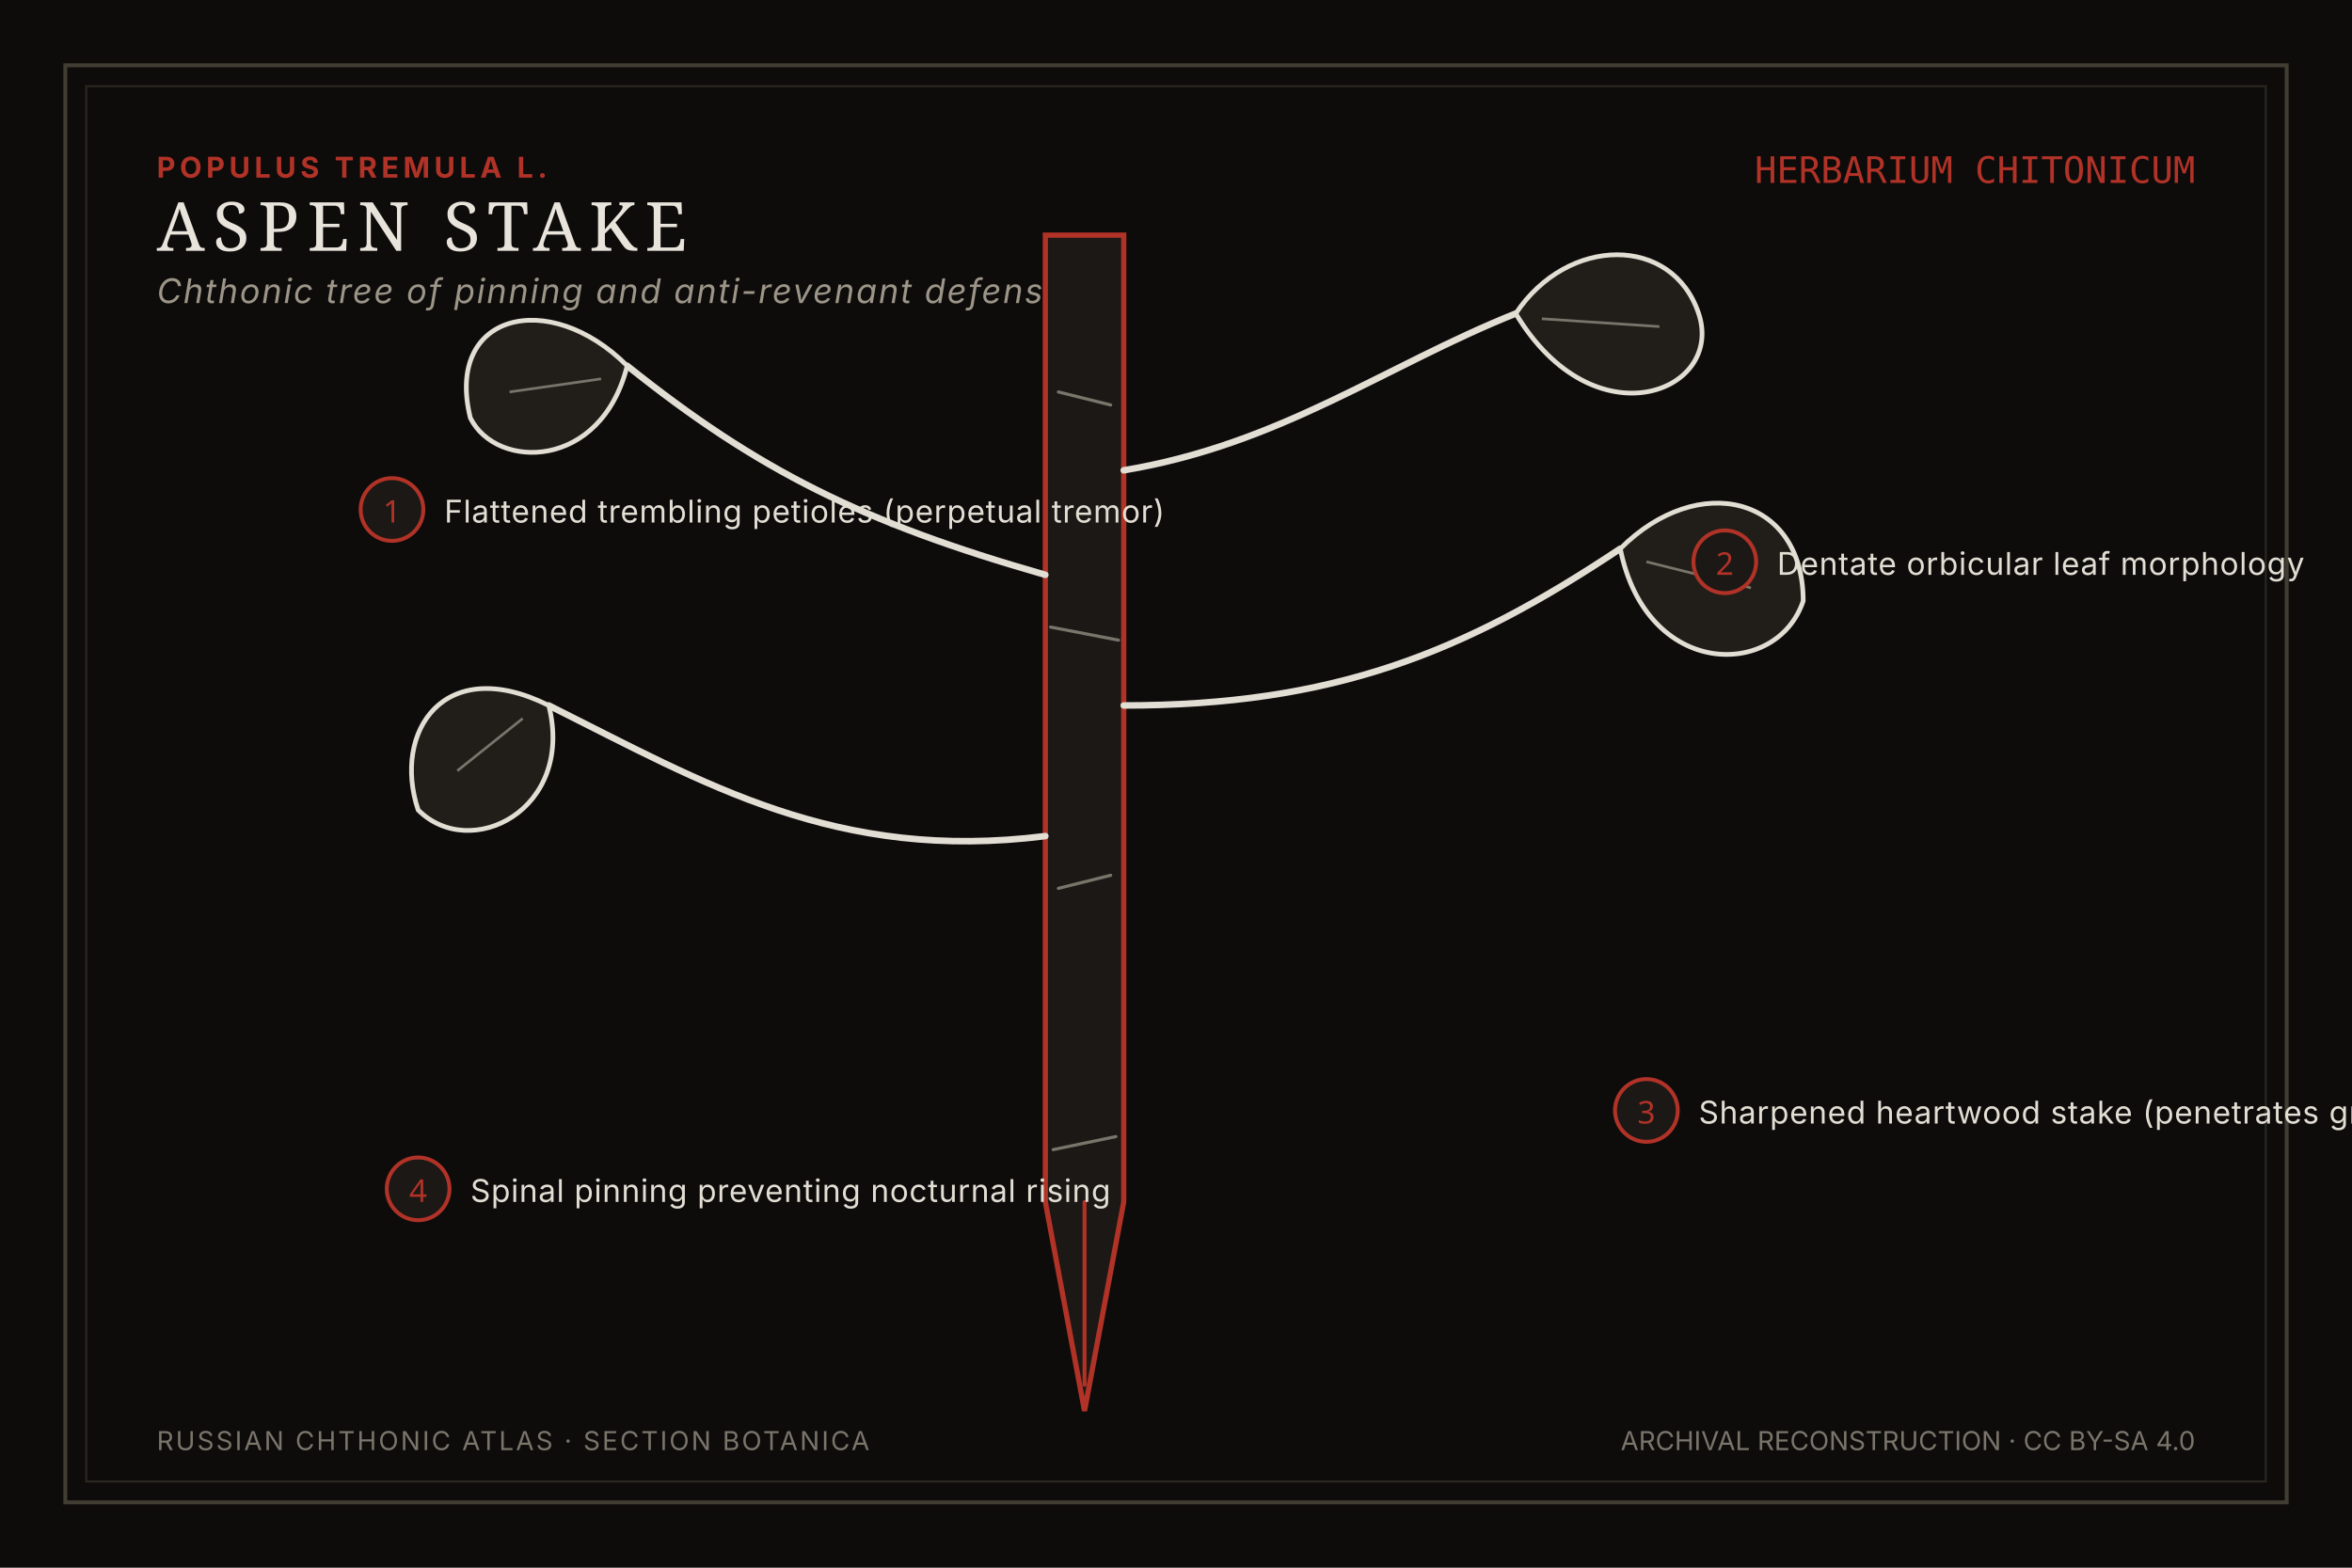
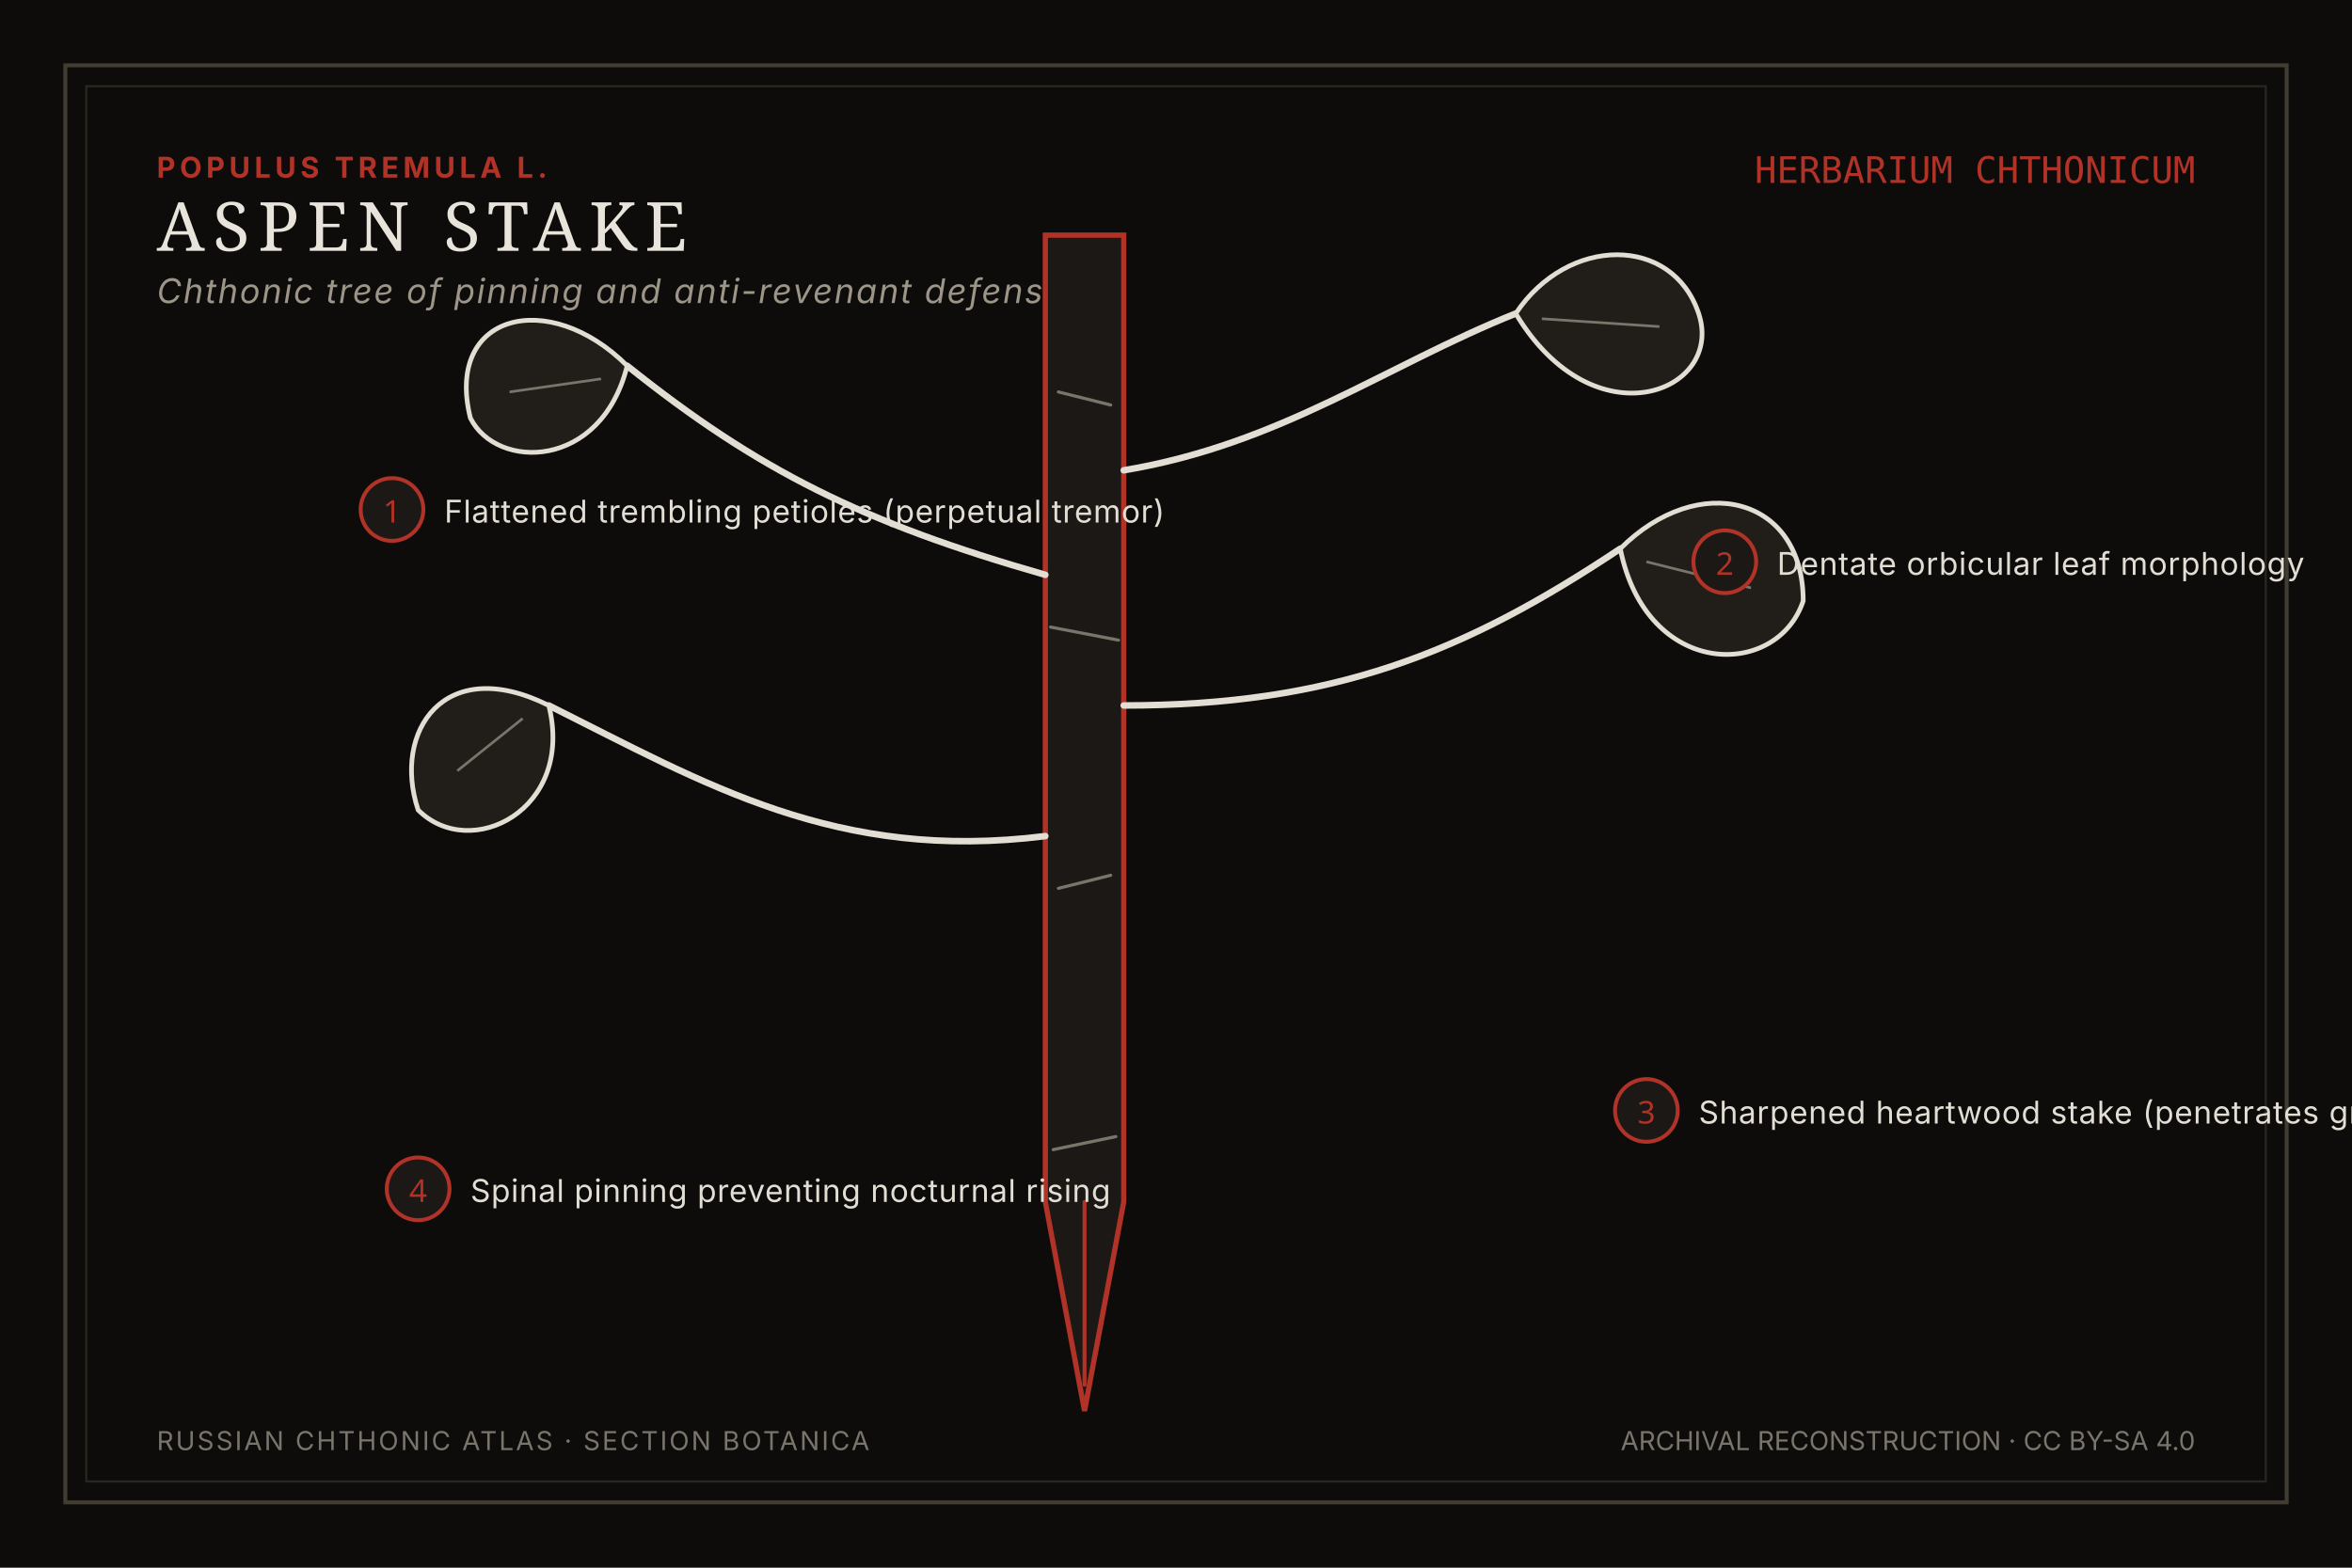
<svg xmlns="http://www.w3.org/2000/svg" viewBox="0 0 900 600" width="100%" height="auto">
  <defs>
    <style>
      .bg { fill: #0d0c0b; }
      .frame { stroke: #423d33; stroke-width: 1.5; fill: none; }
      .inner-frame { stroke: #2a2620; stroke-width: 0.8; fill: none; }
      .title { font-family: 'Anton', 'Cinzel', serif; font-size: 26px; fill: #e8e4dc; letter-spacing: 0.12em; }
      .sub { font-family: 'Inter', sans-serif; font-size: 13px; fill: #9c9588; font-style: italic; letter-spacing: 0.05em; }
      .latin { font-family: 'Inter', sans-serif; font-size: 11px; fill: #b13227; font-weight: bold; letter-spacing: 0.15em; }
      .plate-no { font-family: 'Anton', monospace; font-size: 14px; fill: #b13227; }
    </style>
  </defs>
  <rect width="900" height="600" class="bg" />
  <rect x="25" y="25" width="850" height="550" class="frame" />
  <rect x="33" y="33" width="834" height="534" class="inner-frame" />
  <g transform="translate(60, 68)">
    <text x="0" y="0" class="latin">POPULUS TREMULA L.</text>
    <text x="0" y="28" class="title">ASPEN STAKE</text>
    <text x="0" y="48" class="sub">Chthonic tree of pinning and anti-revenant defense</text>
  </g>
-   <text x="840" y="70" class="plate-no" text-anchor="end">HERBARIUM CHITONICUM</text>
+   <text x="840" y="70" class="plate-no" text-anchor="end">HERBARIUM CHTHONICUM</text>
  <g stroke="#e2ded4" stroke-width="2.5" fill="none" stroke-linecap="round">
    <path d="M 400 90 L 430 90 L 430 460 L 415 540 L 400 460 Z" fill="#1b1815" stroke="#b13227" stroke-width="2" />
    <path d="M 405 150 L 425 155 M 402 240 L 428 245 M 405 340 L 425 335 M 403 440 L 427 435" stroke="#7a756b" stroke-width="1.2" />
    <path d="M 415 460 L 415 530" stroke="#b13227" stroke-width="1.5" />
    <path d="M 430 180 C 490 170, 530 140, 580 120" />
    <path d="M 430 270 C 510 270, 560 250, 620 210" />
    <path d="M 400 220 C 330 200, 290 180, 240 140" />
    <path d="M 400 320 C 320 330, 270 300, 210 270" />
  </g>
  <g fill="#211e1a" stroke="#e2ded4" stroke-width="1.8">
    <path d="M 580 120 C 600 90, 640 90, 650 120 C 660 150, 610 170, 580 120 Z" />
    <path d="M 620 210 C 650 180, 690 190, 690 230 C 680 260, 630 260, 620 210 Z" />
    <path d="M 240 140 C 210 110, 170 120, 180 160 C 190 180, 230 180, 240 140 Z" />
    <path d="M 210 270 C 170 250, 150 280, 160 310 C 180 330, 220 310, 210 270 Z" />
  </g>
  <g stroke="#7a756b" stroke-width="1" fill="none">
    <path d="M 590 122 L 635 125 M 630 215 L 670 225 M 230 145 L 195 150 M 200 275 L 175 295" />
  </g>
  <g class="callout">
    <circle cx="150" cy="195" r="12" fill="#1b1815" stroke="#b13227" stroke-width="1.5" />
    <text x="150" y="200" font-family="'Anton', sans-serif" font-size="12" fill="#b13227" text-anchor="middle">1</text>
    <text x="170" y="200" font-family="'Inter', sans-serif" font-size="12" fill="#e2ded4" letter-spacing="0.02em">Flattened trembling petioles (perpetual tremor)</text>
  </g>
  <g class="callout">
    <circle cx="660" cy="215" r="12" fill="#1b1815" stroke="#b13227" stroke-width="1.5" />
    <text x="660" y="220" font-family="'Anton', sans-serif" font-size="12" fill="#b13227" text-anchor="middle">2</text>
    <text x="680" y="220" font-family="'Inter', sans-serif" font-size="12" fill="#e2ded4" letter-spacing="0.02em">Dentate orbicular leaf morphology</text>
  </g>
  <g class="callout">
    <circle cx="630" cy="425" r="12" fill="#1b1815" stroke="#b13227" stroke-width="1.5" />
    <text x="630" y="430" font-family="'Anton', sans-serif" font-size="12" fill="#b13227" text-anchor="middle">3</text>
    <text x="650" y="430" font-family="'Inter', sans-serif" font-size="12" fill="#e2ded4" letter-spacing="0.02em">Sharpened heartwood stake (penetrates grave)</text>
  </g>
  <g class="callout">
    <circle cx="160" cy="455" r="12" fill="#1b1815" stroke="#b13227" stroke-width="1.5" />
    <text x="160" y="460" font-family="'Anton', sans-serif" font-size="12" fill="#b13227" text-anchor="middle">4</text>
    <text x="180" y="460" font-family="'Inter', sans-serif" font-size="12" fill="#e2ded4" letter-spacing="0.02em">Spinal pinning preventing nocturnal rising</text>
  </g>
  <g transform="translate(60, 555)">
    <text x="0" y="0" font-family="'Inter', sans-serif" font-size="10" fill="#7a756b" letter-spacing="0.08em">RUSSIAN CHTHONIC ATLAS · SECTION BOTANICA</text>
    <text x="780" y="0" font-family="'Inter', sans-serif" font-size="10" fill="#7a756b" text-anchor="end">ARCHIVAL RECONSTRUCTION · CC BY-SA 4.0</text>
  </g>
</svg>
